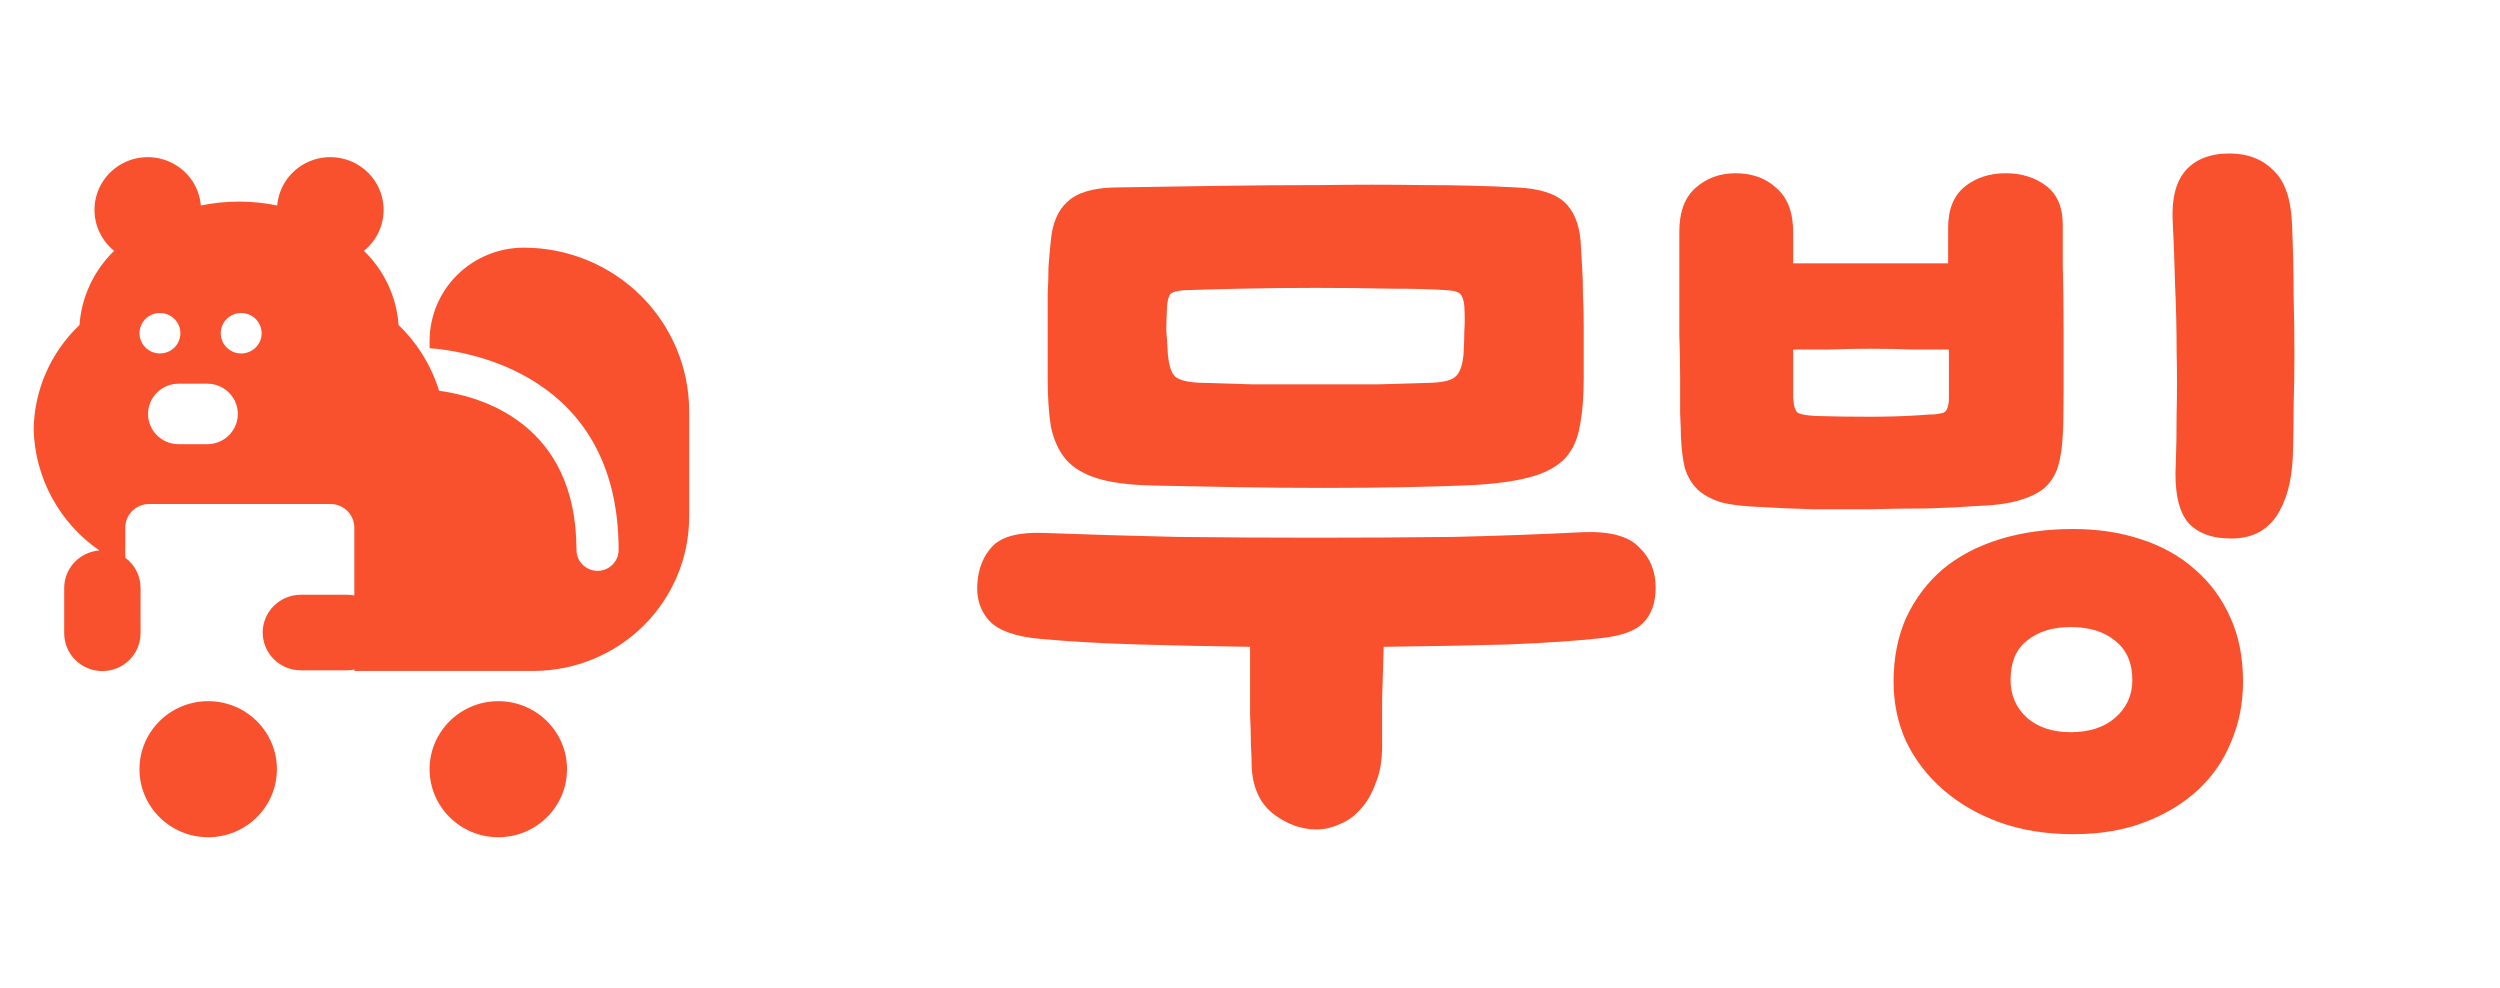
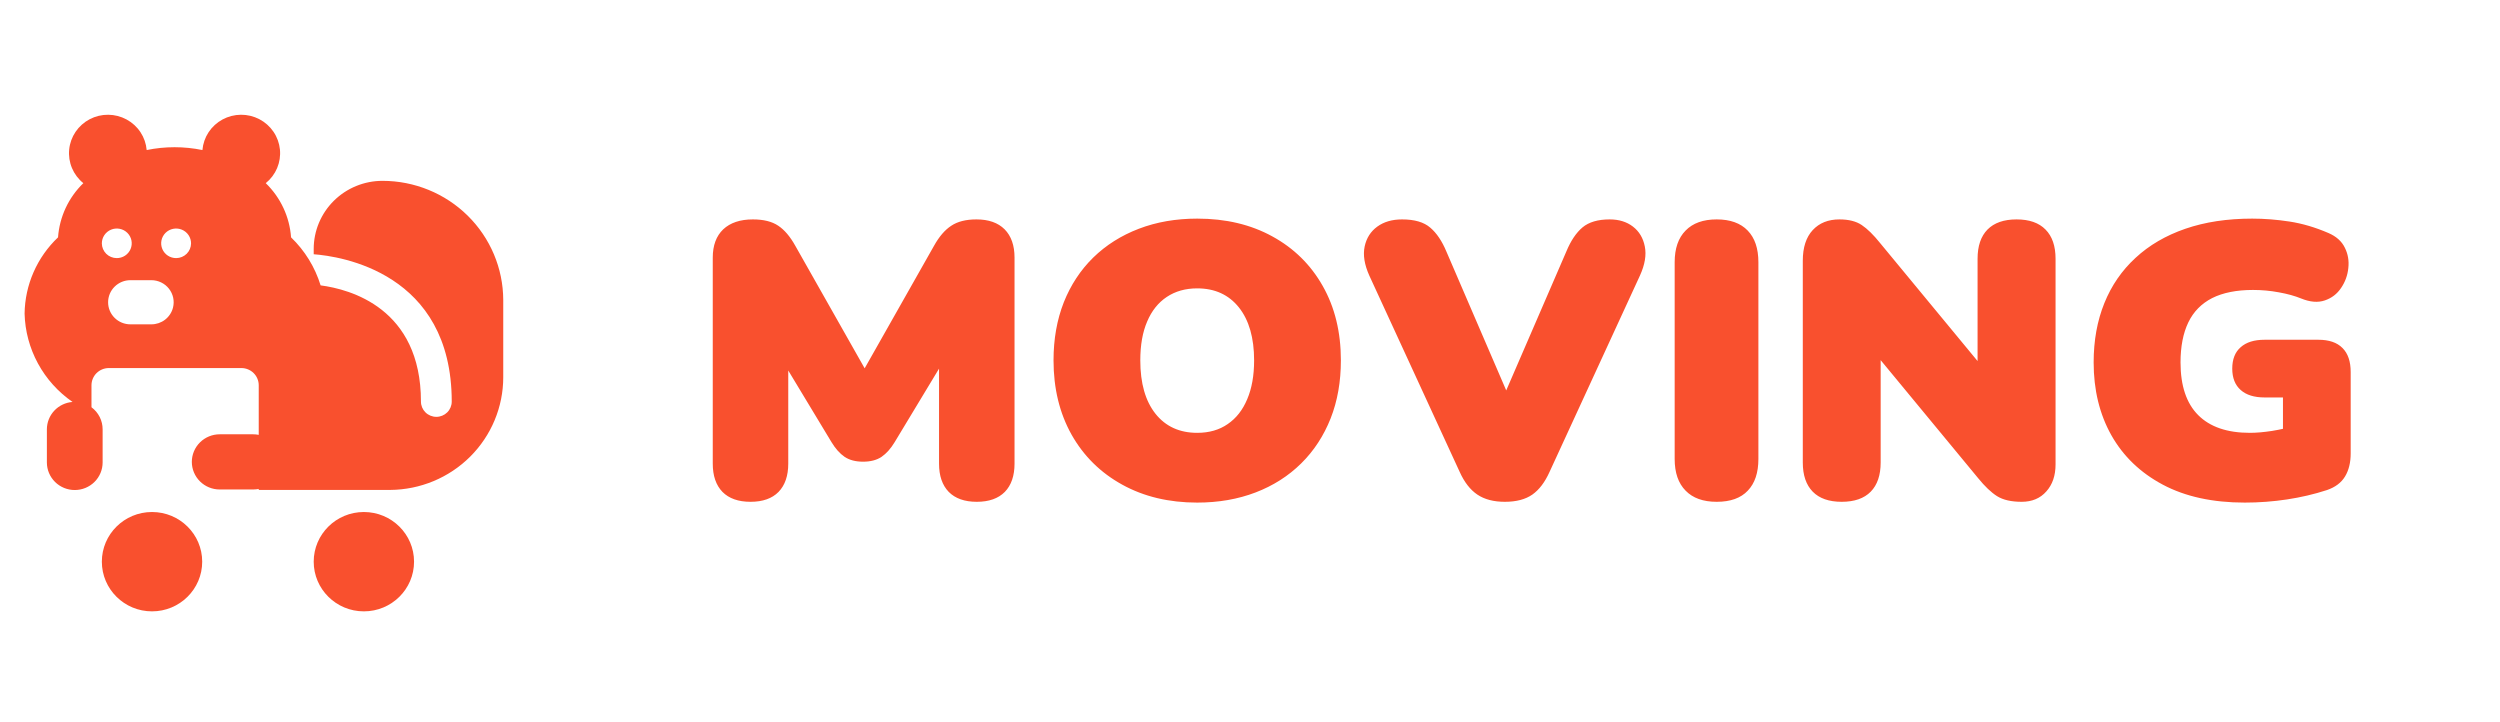
- <svg xmlns="http://www.w3.org/2000/svg" width="162" height="64" viewBox="0 0 162 64" fill="none">
+ <svg xmlns="http://www.w3.org/2000/svg" width="221.85" height="64" viewBox="0 0 221.85 64" fill="none">
  <g id="size=lg">
    <g id="logo">
      <path id="Union" d="M13.49 45.436C15.949 45.436 17.943 47.409 17.943 49.844C17.943 52.278 15.949 54.252 13.49 54.252C11.031 54.252 9.038 52.278 9.038 49.844C9.038 47.409 11.031 45.436 13.49 45.436ZM32.29 45.436C34.749 45.436 36.743 47.409 36.743 49.844C36.743 52.278 34.749 54.252 32.29 54.252C29.831 54.252 27.838 52.278 27.838 49.844C27.838 47.409 29.831 45.436 32.29 45.436ZM21.379 10.183C21.95 10.179 22.512 10.314 23.017 10.578C23.521 10.842 23.952 11.226 24.27 11.694C24.589 12.163 24.785 12.703 24.841 13.265C24.897 13.827 24.811 14.395 24.592 14.916C24.372 15.438 24.026 15.897 23.583 16.253C24.9 17.531 25.699 19.242 25.829 21.063C27.052 22.241 27.954 23.708 28.451 25.324C31.063 25.667 37.355 27.343 37.355 35.64C37.356 35.998 37.5 36.341 37.756 36.595C38.012 36.848 38.36 36.991 38.722 36.991C39.084 36.991 39.431 36.848 39.687 36.595C39.942 36.341 40.087 35.998 40.087 35.64C40.087 24.16 30.183 22.738 27.838 22.562V22.092C27.838 20.489 28.481 18.951 29.626 17.817C30.771 16.684 32.324 16.048 33.942 16.048C36.778 16.048 39.498 17.16 41.506 19.141C43.514 21.122 44.648 23.811 44.658 26.617V33.475C44.658 36.115 43.603 38.649 41.724 40.523C39.844 42.396 37.292 43.458 34.625 43.476H22.96V43.388C22.797 43.419 22.631 43.435 22.465 43.437H19.497C18.841 43.437 18.212 43.179 17.748 42.72C17.284 42.261 17.024 41.638 17.023 40.988C17.023 40.339 17.284 39.715 17.748 39.256C18.212 38.797 18.841 38.539 19.497 38.539H22.465C22.631 38.54 22.797 38.557 22.96 38.588V34.18C22.957 33.778 22.795 33.393 22.508 33.108C22.221 32.824 21.832 32.664 21.426 32.661H9.651C9.246 32.664 8.857 32.825 8.57 33.108C8.283 33.393 8.121 33.778 8.118 34.18V36.139C8.425 36.367 8.675 36.663 8.847 37.003C9.018 37.343 9.107 37.718 9.107 38.098V41.037C9.107 41.687 8.847 42.309 8.383 42.769C7.919 43.228 7.29 43.485 6.634 43.485C5.978 43.485 5.349 43.228 4.885 42.769C4.421 42.309 4.16 41.687 4.16 41.037V38.098C4.161 37.484 4.396 36.893 4.817 36.443C5.239 35.992 5.818 35.716 6.437 35.669C5.158 34.784 4.106 33.613 3.367 32.252C2.628 30.891 2.222 29.377 2.182 27.832C2.198 26.565 2.469 25.314 2.979 24.151C3.488 22.989 4.227 21.939 5.15 21.063C5.281 19.242 6.079 17.531 7.396 16.253C6.953 15.897 6.607 15.437 6.388 14.916C6.168 14.395 6.083 13.827 6.139 13.265C6.195 12.703 6.391 12.163 6.709 11.694C7.027 11.226 7.458 10.842 7.962 10.578C8.466 10.315 9.029 10.179 9.6 10.183C10.17 10.187 10.731 10.331 11.231 10.602C11.732 10.873 12.157 11.262 12.469 11.735C12.78 12.209 12.968 12.752 13.016 13.315C14.647 12.98 16.331 12.98 17.963 13.315C18.011 12.752 18.198 12.209 18.51 11.735C18.821 11.262 19.247 10.873 19.747 10.602C20.248 10.331 20.808 10.187 21.379 10.183ZM11.571 24.863C11.046 24.863 10.543 25.07 10.172 25.438C9.801 25.805 9.593 26.304 9.593 26.823C9.593 27.343 9.801 27.841 10.172 28.208C10.543 28.576 11.046 28.782 11.571 28.782H13.432C13.872 28.782 14.3 28.637 14.648 28.369C14.995 28.101 15.243 27.726 15.351 27.303C15.424 27.014 15.431 26.712 15.369 26.42C15.307 26.128 15.178 25.855 14.993 25.619C14.808 25.384 14.571 25.193 14.301 25.063C14.03 24.932 13.733 24.863 13.432 24.863H11.571ZM10.62 20.304C10.362 20.254 10.095 20.28 9.853 20.381C9.61 20.482 9.403 20.652 9.258 20.869C9.113 21.087 9.036 21.341 9.038 21.602C9.041 21.946 9.181 22.277 9.427 22.521C9.673 22.764 10.006 22.902 10.354 22.904C10.617 22.906 10.875 22.831 11.095 22.688C11.314 22.544 11.485 22.339 11.587 22.099C11.688 21.858 11.716 21.593 11.665 21.338C11.614 21.083 11.488 20.848 11.302 20.664C11.116 20.48 10.878 20.354 10.62 20.304ZM15.372 20.304C15.114 20.354 14.876 20.48 14.69 20.664C14.505 20.848 14.378 21.083 14.327 21.338C14.276 21.593 14.304 21.858 14.405 22.099C14.507 22.339 14.678 22.544 14.898 22.688C15.117 22.831 15.375 22.906 15.638 22.904C15.986 22.902 16.319 22.764 16.565 22.521C16.812 22.277 16.951 21.946 16.954 21.602C16.956 21.341 16.879 21.087 16.734 20.869C16.589 20.652 16.382 20.482 16.14 20.381C15.897 20.28 15.63 20.254 15.372 20.304Z" fill="#F9502E" />
    </g>
    <g id="img/logo-text">
-       <g id="ë¬´ë¹">
-         <path id="Vector" d="M113.943 32.845C112.953 32.811 112.133 32.709 111.484 32.538C110.87 32.333 110.374 32.06 109.999 31.718C109.623 31.343 109.35 30.882 109.179 30.335C109.042 29.755 108.957 29.071 108.923 28.286C108.923 27.979 108.906 27.483 108.872 26.8C108.872 26.083 108.872 25.297 108.872 24.444C108.872 23.555 108.854 22.633 108.82 21.677C108.82 20.721 108.82 19.799 108.82 18.91C108.82 18.023 108.82 17.237 108.82 16.554C108.82 15.871 108.82 15.358 108.82 15.017C108.82 13.753 109.162 12.814 109.845 12.199C110.562 11.55 111.433 11.226 112.458 11.226C113.551 11.226 114.439 11.55 115.122 12.199C115.839 12.814 116.198 13.77 116.198 15.068V17.066C116.847 17.066 117.615 17.066 118.503 17.066C119.391 17.066 120.296 17.066 121.218 17.066C122.14 17.066 123.046 17.066 123.934 17.066C124.822 17.066 125.59 17.066 126.239 17.066V14.761C126.239 13.565 126.598 12.677 127.315 12.097C128.032 11.516 128.92 11.226 129.979 11.226C131.003 11.226 131.874 11.499 132.592 12.046C133.309 12.592 133.667 13.429 133.667 14.556C133.667 15 133.667 15.871 133.667 17.169C133.702 18.432 133.719 19.799 133.719 21.267C133.719 22.736 133.719 24.136 133.719 25.468C133.719 26.766 133.702 27.671 133.667 28.183C133.633 28.969 133.531 29.652 133.36 30.233C133.189 30.779 132.899 31.24 132.489 31.616C132.079 31.957 131.516 32.231 130.799 32.436C130.081 32.641 129.142 32.76 127.981 32.794C127.093 32.862 126.051 32.914 124.856 32.948C123.694 32.948 122.482 32.965 121.218 32.999C119.989 32.999 118.742 32.999 117.478 32.999C116.215 32.965 115.036 32.914 113.943 32.845ZM116.198 25.776C116.232 26.322 116.334 26.646 116.505 26.749C116.676 26.851 117.051 26.92 117.632 26.954C118.725 26.988 119.886 27.005 121.116 27.005C122.345 27.005 123.455 26.971 124.446 26.903C124.822 26.868 125.129 26.851 125.368 26.851C125.607 26.817 125.795 26.783 125.932 26.749C126.068 26.681 126.154 26.578 126.188 26.442C126.256 26.271 126.29 26.049 126.29 25.776V22.65C125.641 22.65 124.873 22.65 123.985 22.65C123.097 22.616 122.175 22.599 121.218 22.599C120.296 22.599 119.391 22.616 118.503 22.65C117.615 22.65 116.847 22.65 116.198 22.65V25.776ZM122.704 44.167C122.704 42.631 122.977 41.247 123.524 40.018C124.104 38.788 124.89 37.746 125.88 36.893C126.905 36.039 128.134 35.39 129.569 34.946C131.003 34.502 132.592 34.28 134.333 34.28C135.939 34.28 137.407 34.502 138.739 34.946C140.105 35.39 141.267 36.039 142.223 36.893C143.214 37.746 143.982 38.788 144.528 40.018C145.075 41.213 145.348 42.596 145.348 44.167C145.348 45.568 145.092 46.866 144.58 48.061C144.102 49.257 143.384 50.298 142.428 51.186C141.472 52.074 140.31 52.774 138.944 53.287C137.612 53.799 136.075 54.055 134.333 54.055C132.592 54.055 131.003 53.799 129.569 53.287C128.169 52.774 126.956 52.074 125.932 51.186C124.907 50.298 124.104 49.257 123.524 48.061C122.977 46.866 122.704 45.568 122.704 44.167ZM130.286 44.065C130.286 45.056 130.645 45.875 131.362 46.524C132.079 47.139 133.019 47.446 134.18 47.446C135.375 47.446 136.331 47.139 137.049 46.524C137.8 45.875 138.176 45.056 138.176 44.065C138.176 42.972 137.817 42.135 137.1 41.555C136.383 40.94 135.409 40.633 134.18 40.633C133.019 40.633 132.079 40.923 131.362 41.504C130.645 42.05 130.286 42.904 130.286 44.065ZM140.789 14.3C140.72 12.865 140.994 11.789 141.608 11.072C142.257 10.321 143.214 9.945 144.477 9.945C145.638 9.945 146.578 10.304 147.295 11.021C148.046 11.704 148.456 12.865 148.524 14.505C148.593 16.247 148.627 17.8 148.627 19.167C148.661 20.499 148.678 21.762 148.678 22.958C148.678 24.119 148.661 25.229 148.627 26.288C148.627 27.347 148.61 28.439 148.576 29.567C148.507 31.206 148.149 32.504 147.5 33.46C146.851 34.416 145.878 34.895 144.58 34.895C143.282 34.895 142.326 34.519 141.711 33.768C141.13 32.982 140.891 31.718 140.994 29.977C141.028 29.088 141.045 28.013 141.045 26.749C141.079 25.485 141.079 24.153 141.045 22.753C141.045 21.318 141.011 19.867 140.942 18.398C140.908 16.93 140.857 15.563 140.789 14.3Z" fill="#F9502E" />
-         <path id="Vector_2" d="M85.309 53.748C84.318 53.748 83.379 53.406 82.491 52.723C81.637 52.04 81.176 51.032 81.108 49.7C81.108 49.291 81.091 48.795 81.057 48.215C81.057 47.634 81.04 47.002 81.005 46.319C81.005 45.636 81.005 44.919 81.005 44.168C81.005 43.416 81.005 42.665 81.005 41.913C78.512 41.879 76.087 41.828 73.731 41.76C71.408 41.691 69.308 41.572 67.429 41.401C65.858 41.264 64.765 40.889 64.15 40.274C63.535 39.625 63.262 38.805 63.331 37.815C63.399 36.824 63.723 36.022 64.304 35.407C64.919 34.758 66.046 34.468 67.685 34.536C70.452 34.639 73.321 34.724 76.292 34.792C79.298 34.826 82.286 34.843 85.257 34.843C88.263 34.843 91.234 34.826 94.172 34.792C97.109 34.724 99.91 34.621 102.574 34.485C104.316 34.417 105.528 34.741 106.211 35.458C106.928 36.141 107.287 37.012 107.287 38.071C107.287 39.062 107.014 39.83 106.467 40.376C105.955 40.889 105.05 41.213 103.752 41.35C102.249 41.521 100.251 41.657 97.758 41.76C95.299 41.828 92.601 41.879 89.663 41.913C89.629 43.006 89.595 44.133 89.561 45.295C89.561 46.422 89.561 47.446 89.561 48.368C89.561 49.291 89.424 50.076 89.151 50.725C88.912 51.408 88.588 51.972 88.178 52.416C87.802 52.86 87.358 53.184 86.846 53.389C86.333 53.628 85.821 53.748 85.309 53.748ZM67.89 24.495C67.89 23.197 67.89 22.121 67.89 21.267C67.89 20.413 67.89 19.679 67.89 19.064C67.924 18.415 67.941 17.835 67.941 17.322C67.975 16.81 68.027 16.23 68.095 15.581C68.198 14.454 68.556 13.617 69.171 13.07C69.786 12.49 70.793 12.182 72.194 12.148C74.345 12.114 76.548 12.08 78.802 12.046C81.091 12.011 83.362 11.994 85.616 11.994C87.87 11.96 90.073 11.96 92.225 11.994C94.377 11.994 96.409 12.046 98.322 12.148C99.722 12.216 100.729 12.524 101.344 13.07C101.959 13.617 102.318 14.454 102.42 15.581C102.454 16.23 102.488 16.81 102.522 17.322C102.557 17.835 102.574 18.415 102.574 19.064C102.608 19.679 102.625 20.413 102.625 21.267C102.625 22.121 102.625 23.197 102.625 24.495C102.625 25.724 102.54 26.766 102.369 27.62C102.232 28.44 101.925 29.123 101.447 29.669C100.968 30.181 100.285 30.574 99.397 30.847C98.509 31.121 97.314 31.308 95.811 31.411C94.513 31.479 92.993 31.53 91.252 31.565C89.51 31.599 87.683 31.616 85.77 31.616C83.857 31.616 81.927 31.599 79.981 31.565C78.068 31.53 76.309 31.496 74.704 31.462C73.201 31.428 72.006 31.274 71.118 31.001C70.23 30.728 69.547 30.318 69.069 29.772C68.59 29.191 68.266 28.474 68.095 27.62C67.958 26.766 67.89 25.724 67.89 24.495ZM75.626 19.833C75.592 20.482 75.575 21.011 75.575 21.421C75.609 21.797 75.643 22.309 75.677 22.958C75.746 23.675 75.899 24.153 76.138 24.392C76.412 24.631 76.941 24.768 77.727 24.802C78.717 24.836 79.861 24.87 81.159 24.905C82.491 24.905 83.84 24.905 85.206 24.905C86.607 24.905 87.973 24.905 89.305 24.905C90.637 24.87 91.798 24.836 92.788 24.802C93.574 24.768 94.086 24.631 94.325 24.392C94.599 24.153 94.769 23.675 94.838 22.958C94.872 22.309 94.889 21.797 94.889 21.421C94.923 21.011 94.923 20.482 94.889 19.833C94.855 19.457 94.769 19.201 94.633 19.064C94.53 18.928 94.257 18.842 93.813 18.808C92.925 18.74 91.696 18.706 90.124 18.706C88.588 18.672 86.965 18.654 85.257 18.654C83.584 18.654 81.962 18.672 80.391 18.706C78.82 18.74 77.59 18.774 76.702 18.808C76.258 18.842 75.968 18.928 75.831 19.064C75.728 19.201 75.66 19.457 75.626 19.833Z" fill="#F9502E" />
+       <g id="MOVING">
+         <path id="Vector" d="M66.6 44.53Q64.98 44.53 64.11 43.65Q63.25 42.76 63.25 41.14V22.86Q63.25 21.24 64.18 20.35Q65.12 19.47 66.81 19.47Q68.23 19.47 69.06 20.03Q69.89 20.58 70.58 21.82L77.35 33.78H76.11L82.88 21.82Q83.57 20.58 84.42 20.03Q85.26 19.47 86.65 19.47Q88.27 19.47 89.15 20.35Q90.03 21.24 90.03 22.86V41.14Q90.03 42.76 89.17 43.65Q88.3 44.53 86.68 44.53Q85.06 44.53 84.19 43.65Q83.33 42.76 83.33 41.14V31.57H84.02L79.39 39.24Q78.87 40.1 78.23 40.54Q77.59 40.97 76.59 40.97Q75.59 40.97 74.95 40.54Q74.31 40.1 73.79 39.24L69.16 31.57H69.95V41.14Q69.95 42.76 69.09 43.65Q68.23 44.53 66.6 44.53ZM106.24 44.6Q102.47 44.6 99.59 43.01Q96.7 41.42 95.09 38.57Q93.49 35.71 93.49 31.98Q93.49 29.15 94.4 26.83Q95.32 24.52 97.01 22.86Q98.71 21.2 101.06 20.3Q103.41 19.4 106.24 19.4Q110.04 19.4 112.91 20.98Q115.78 22.55 117.38 25.38Q118.99 28.22 118.99 31.98Q118.99 34.82 118.08 37.13Q117.16 39.45 115.47 41.12Q113.77 42.8 111.42 43.7Q109.07 44.6 106.24 44.6ZM106.24 38.41Q107.83 38.41 108.95 37.63Q110.08 36.86 110.68 35.42Q111.29 33.99 111.29 31.98Q111.29 28.98 109.94 27.28Q108.59 25.59 106.24 25.59Q104.68 25.59 103.54 26.35Q102.4 27.11 101.8 28.53Q101.19 29.94 101.19 31.98Q101.19 35.02 102.54 36.72Q103.89 38.41 106.24 38.41ZM133.54 44.53Q132.05 44.53 131.1 43.89Q130.15 43.25 129.53 41.87L121.51 24.45Q120.86 23 121.1 21.87Q121.34 20.75 122.22 20.11Q123.1 19.47 124.42 19.47Q126.08 19.47 126.92 20.2Q127.77 20.92 128.36 22.34L134.75 37.17H132.57L139 22.31Q139.59 20.89 140.43 20.18Q141.28 19.47 142.84 19.47Q144.08 19.47 144.91 20.11Q145.74 20.75 145.96 21.87Q146.19 23 145.53 24.45L137.51 41.87Q136.89 43.25 135.98 43.89Q135.06 44.53 133.54 44.53ZM152.34 44.53Q150.54 44.53 149.58 43.54Q148.61 42.56 148.61 40.73V23.27Q148.61 21.44 149.58 20.46Q150.54 19.47 152.34 19.47Q154.14 19.47 155.09 20.46Q156.04 21.44 156.04 23.27V40.73Q156.04 42.56 155.1 43.54Q154.17 44.53 152.34 44.53ZM163.43 44.53Q161.74 44.53 160.86 43.63Q159.98 42.73 159.98 41.04V23.14Q159.98 21.37 160.86 20.42Q161.74 19.47 163.23 19.47Q164.47 19.47 165.21 19.97Q165.96 20.47 166.85 21.58L176.53 33.3H175.49V22.96Q175.49 21.27 176.37 20.37Q177.26 19.47 178.95 19.47Q180.64 19.47 181.52 20.37Q182.41 21.27 182.41 22.96V41.21Q182.41 42.7 181.59 43.61Q180.78 44.53 179.4 44.53Q178.02 44.53 177.22 44.03Q176.43 43.53 175.53 42.42L165.85 30.7H166.89V41.04Q166.89 42.73 166.01 43.63Q165.13 44.53 163.43 44.53ZM199.2 44.6Q194.92 44.6 191.93 43.01Q188.94 41.42 187.36 38.62Q185.79 35.82 185.79 32.16Q185.79 29.25 186.74 26.9Q187.69 24.55 189.51 22.88Q191.32 21.2 193.93 20.3Q196.54 19.4 199.86 19.4Q201.48 19.4 203.17 19.66Q204.87 19.92 206.63 20.68Q207.67 21.13 208.08 21.98Q208.5 22.82 208.39 23.79Q208.29 24.76 207.75 25.55Q207.22 26.35 206.3 26.66Q205.39 26.97 204.21 26.49Q203.35 26.14 202.22 25.94Q201.1 25.73 199.93 25.73Q197.75 25.73 196.31 26.45Q194.88 27.18 194.19 28.61Q193.5 30.05 193.5 32.16Q193.5 35.27 195.07 36.84Q196.64 38.41 199.65 38.41Q200.51 38.41 201.62 38.24Q202.73 38.06 203.9 37.72L202.59 40.38V35.27H200.96Q199.58 35.27 198.84 34.61Q198.09 33.95 198.09 32.71Q198.09 31.46 198.84 30.81Q199.58 30.15 200.96 30.15H205.73Q207.15 30.15 207.87 30.88Q208.6 31.6 208.6 33.02V40.24Q208.6 41.45 208.1 42.28Q207.6 43.11 206.49 43.49Q204.8 44.04 202.95 44.32Q201.1 44.6 199.2 44.6Z" fill="#F9502E" />
      </g>
    </g>
  </g>
</svg>
